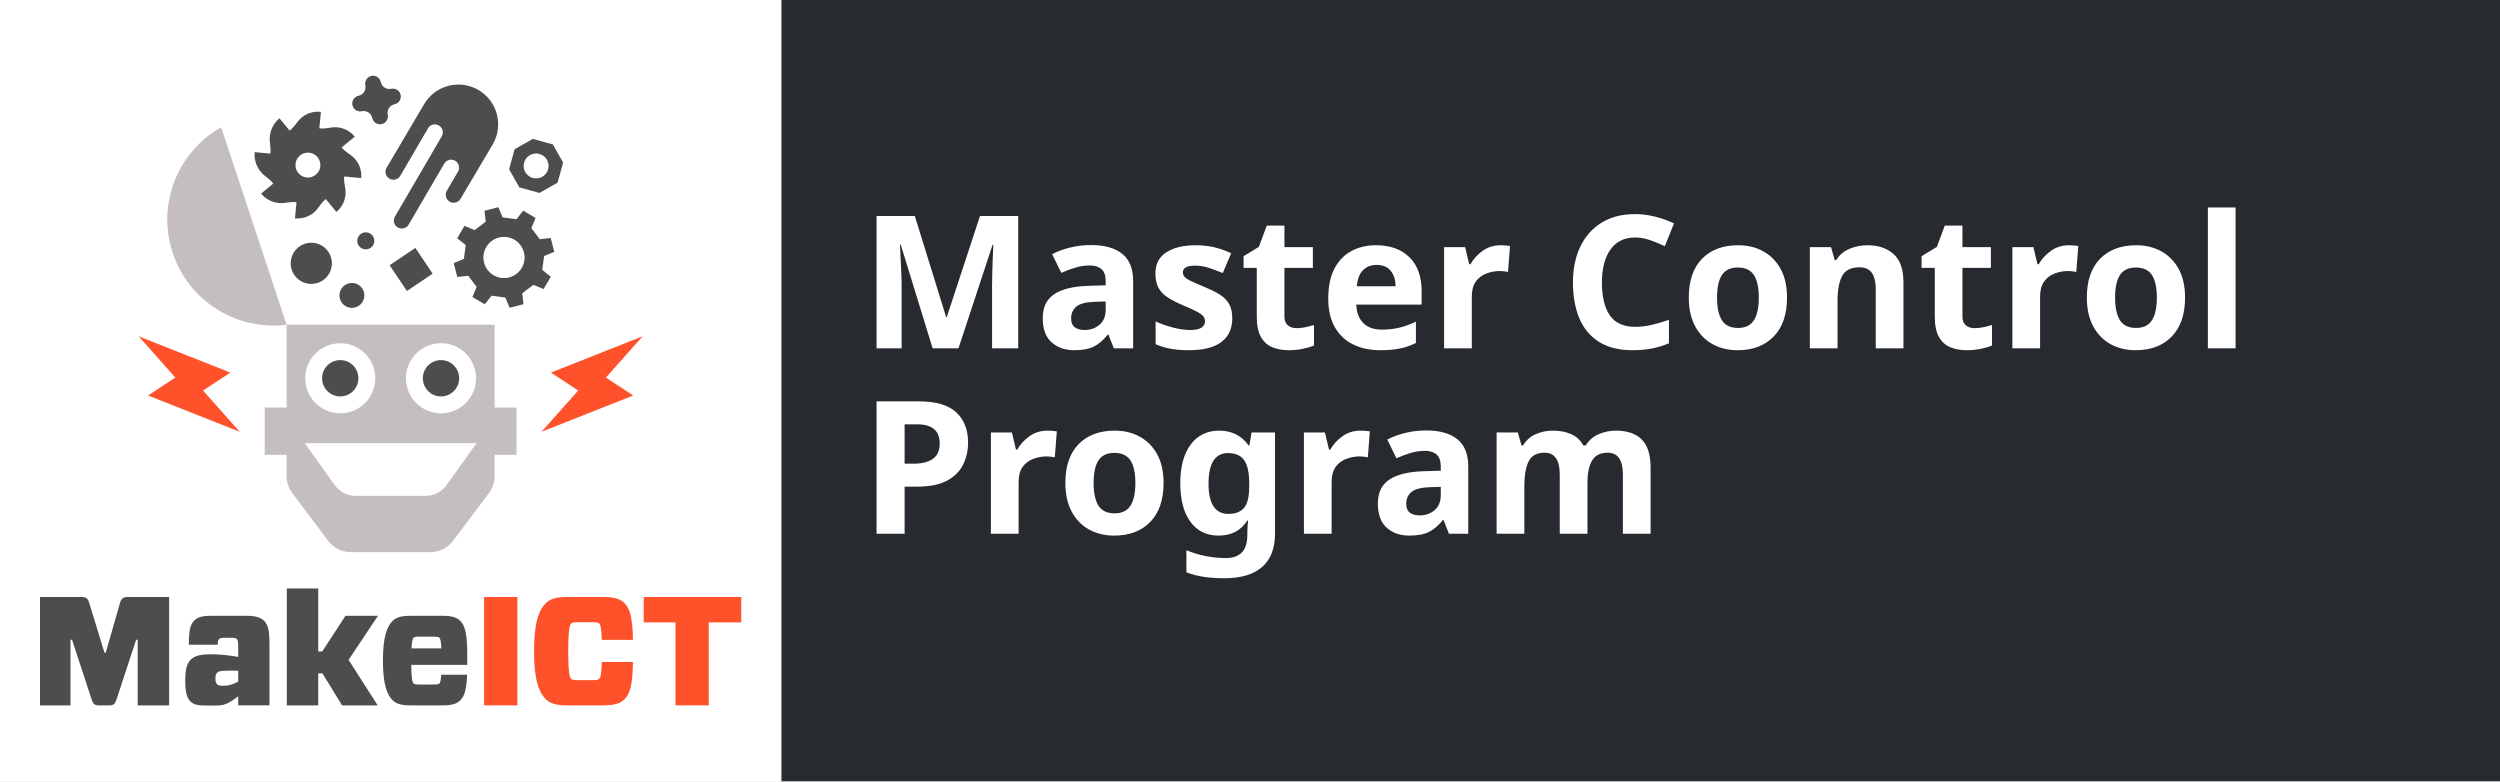
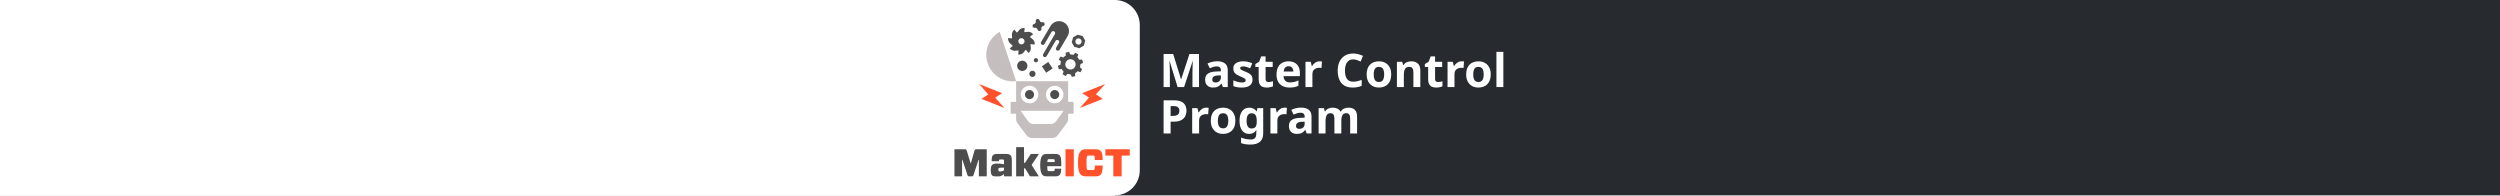
- <svg xmlns="http://www.w3.org/2000/svg" width="800" height="250" viewBox="0 0 800 250" id="svg2" version="1.1">
+ <svg xmlns="http://www.w3.org/2000/svg" width="2560" height="200" viewBox="0 0 2560 200" id="svg2" version="1.1">
  <defs id="defs4">
    <clipPath id="clipPath4214" clipPathUnits="userSpaceOnUse">
      <path id="path4216" d="M 0,612 792,612 792,0 0,0 0,612 Z" />
    </clipPath>
  </defs>
-   <g id="layer1" transform="translate(-255.7823,-484.1035)">
-     <rect style="opacity:1;fill:#272b30;fill-opacity:1;stroke:none;stroke-width:2;stroke-linecap:round;stroke-linejoin:round;stroke-miterlimit:4;stroke-dasharray:none;stroke-dashoffset:0;stroke-opacity:1" id="rect4879" width="550" height="250" x="505.782" y="484.103" ry="0" />
-     <rect style="opacity:1;fill:#ffffff;fill-opacity:1;stroke:none;stroke-width:2;stroke-linecap:round;stroke-linejoin:round;stroke-miterlimit:4;stroke-dasharray:none;stroke-dashoffset:0;stroke-opacity:1" id="rect4877" width="250" height="250" x="255.782" y="484.103" ry="0" rx="0" />
-     <text xml:space="preserve" style="font-style:normal;font-weight:normal;font-size:77.169px;line-height:100%;font-family:sans-serif;letter-spacing:0px;word-spacing:0px;fill:#ffffff;fill-opacity:1;stroke:none;stroke-width:1;stroke-linecap:butt;stroke-linejoin:miter;stroke-miterlimit:4;stroke-dasharray:none;stroke-opacity:1" x="530.562" y="595.992" id="text4258" transform="scale(1.0007,0.9993009)">
-       <tspan id="tspan4260" x="530.562" y="595.992" style="font-weight:bold;font-size:59.368px;line-height:100%;fill:#ffffff;fill-opacity:1;stroke:none;stroke-width:1;stroke-miterlimit:4;stroke-dasharray:none;stroke-opacity:1">Master Control</tspan>
-       <tspan id="tspan4784" x="530.562" y="655.36" style="font-weight:bold;font-size:59.368px;line-height:100%;fill:#ffffff;fill-opacity:1;stroke:none;stroke-width:1;stroke-miterlimit:4;stroke-dasharray:none;stroke-opacity:1">Program</tspan>
+   <g id="layer1" transform="translate(-255.7823,-534.1035)">
+     <rect style="opacity:1;fill:#272b30;fill-opacity:1;stroke:none;stroke-width:2;stroke-linecap:round;stroke-linejoin:round;stroke-miterlimit:4;stroke-dasharray:none;stroke-dashoffset:0;stroke-opacity:1" id="rect4879" width="1418.477" height="200" x="1397.305" y="534.104" ry="0" />
+     <path style="opacity:1;fill:#ffffff;fill-opacity:1;stroke:none;stroke-width:2;stroke-linecap:round;stroke-linejoin:round;stroke-miterlimit:4;stroke-dasharray:none;stroke-dashoffset:0;stroke-opacity:1" d="m 255.782,534.103 0,200 1141.523,1.3e-4 c 14.182,0 25.6,-11.418 25.6,-25.6 l 0,-148.8 c 0,-14.182 -11.418,-25.6 -25.6,-25.6 z" id="rect4877" />
+     <text xml:space="preserve" style="font-style:normal;font-weight:normal;font-size:61.735px;line-height:100%;font-family:sans-serif;letter-spacing:0px;word-spacing:0px;fill:#ffffff;fill-opacity:1;stroke:none;stroke-width:1;stroke-linecap:butt;stroke-linejoin:miter;stroke-miterlimit:4;stroke-dasharray:none;stroke-opacity:1" x="1442.018" y="623.717" id="text4258" transform="scale(1.0007,0.9993009)">
+       <tspan id="tspan4260" x="1442.018" y="623.717" style="font-weight:bold;font-size:47.494px;line-height:100%;fill:#ffffff;fill-opacity:1;stroke:none;stroke-width:1;stroke-miterlimit:4;stroke-dasharray:none;stroke-opacity:1">Master Control</tspan>
+       <tspan id="tspan4784" x="1442.018" y="671.211" style="font-weight:bold;font-size:47.494px;line-height:100%;fill:#ffffff;fill-opacity:1;stroke:none;stroke-width:1;stroke-miterlimit:4;stroke-dasharray:none;stroke-opacity:1">Program</tspan>
    </text>
-     <g id="g4990" transform="matrix(1.22792,0,0,1.22792,-62.69293,-174.4069)">
+     <g id="g4990" transform="matrix(0.982336,0,0,0.982336,968.1253,7.295189)">
      <g transform="matrix(0.7000381,0,0,0.7000381,59.22404,237.7041)" id="g4592">
        <path id="path4220" style="fill:#c4bebf;fill-opacity:1;fill-rule:nonzero;stroke:none" d="m 368.22,473.882 c -16.103,9.084 -24.07,28.562 -18.033,46.773 6.038,18.211 24.065,29.07 42.405,26.734 l -24.372,-73.506 z" />
        <path id="path4224" style="fill:#c4bebf;fill-opacity:1;fill-rule:nonzero;stroke:none" d="m 452.103,607.127 c -1.791,2.499 -4.676,3.98 -7.75,3.98 l -26.079,0 c -3.074,0 -5.96,-1.481 -7.75,-3.98 l -11.223,-15.658 64.024,0 -11.223,15.658 z m 17.931,-28.887 0,-30.85 -77.441,0 0,30.85 -8.151,0 0,17.62 8.151,0 0,7.874 c 0,2.285 0.743,4.509 2.116,6.336 l 13.381,17.789 c 1.991,2.647 5.111,4.205 8.424,4.205 l 29.599,0 c 3.312,0 6.433,-1.558 8.424,-4.205 l 13.381,-17.789 c 1.374,-1.827 2.116,-4.051 2.116,-6.336 l 0,-7.874 8.151,0 0,-17.62 -8.151,0 z" />
        <path id="path4228" style="fill:#ffffff;fill-opacity:1;fill-rule:nonzero;stroke:none" d="m 450.067,580.379 c -7.206,0 -13.049,-5.843 -13.049,-13.049 0,-7.206 5.843,-13.049 13.049,-13.049 7.206,0 13.049,5.843 13.049,13.049 0,7.206 -5.843,13.049 -13.049,13.049" />
        <path id="path4232" style="fill:#ffffff;fill-opacity:1;fill-rule:nonzero;stroke:none" d="m 412.559,554.283 c 7.206,0 13.049,5.841 13.049,13.049 0,7.206 -5.843,13.049 -13.049,13.049 -7.206,0 -13.049,-5.843 -13.049,-13.049 0,-7.207 5.843,-13.049 13.049,-13.049" />
        <path id="path4246" style="fill:#ff522b;fill-opacity:1;fill-rule:nonzero;stroke:none" d="m 521.62,573.743 -10.159,-6.676 13.679,-15.379 -34.154,13.531 10.159,6.676 -13.679,15.377 34.154,-13.53 z" />
        <path id="path4250" style="fill:#ff522b;fill-opacity:1;fill-rule:nonzero;stroke:none" d="m 341.006,573.743 10.159,-6.676 -13.679,-15.379 34.154,13.531 -10.159,6.676 13.679,15.377 -34.154,-13.53 z" />
        <path id="path4254" style="fill:#4d4d4d;fill-opacity:1;fill-rule:nonzero;stroke:none" d="m 450.067,560.568 c -3.735,0 -6.763,3.027 -6.763,6.763 0,3.735 3.027,6.764 6.763,6.764 3.735,0 6.763,-3.029 6.763,-6.764 0,-3.735 -3.027,-6.763 -6.763,-6.763" />
        <path id="path4258" style="fill:#4d4d4d;fill-opacity:1;fill-rule:nonzero;stroke:none" d="m 412.559,560.568 c -3.735,0 -6.763,3.027 -6.763,6.763 0,3.735 3.027,6.764 6.763,6.764 3.735,0 6.763,-3.029 6.763,-6.764 0,-3.735 -3.027,-6.763 -6.763,-6.763" />
        <path id="path4262" style="fill:#4d4d4d;fill-opacity:1;fill-rule:nonzero;stroke:none" d="m 464.004,460.013 c -7.061,-4.12 -16.126,-1.735 -20.246,5.326 l -13.952,23.633 c -0.824,1.413 -0.348,3.225 1.065,4.049 1.413,0.825 3.225,0.347 4.049,-1.065 l 10.306,-17.665 c 0.825,-1.411 2.638,-1.889 4.05,-1.065 1.411,0.824 1.889,2.638 1.065,4.049 l -17.424,29.865 c -0.824,1.413 -0.347,3.226 1.065,4.05 1.413,0.824 3.226,0.346 4.05,-1.065 l 13.242,-22.7 c 0.824,-1.413 2.637,-1.889 4.049,-1.065 1.413,0.824 1.89,2.638 1.066,4.049 l -4.159,7.128 c -0.824,1.413 -0.346,3.225 1.066,4.049 1.413,0.824 3.225,0.347 4.049,-1.065 l 11.985,-20.26 c 4.12,-7.062 1.735,-16.126 -5.326,-20.246" />
        <path id="path4266" style="fill:#4d4d4d;fill-opacity:1;fill-rule:nonzero;stroke:none" d="m 416.9,531.847 c -2.562,0 -4.641,2.078 -4.641,4.641 0,2.562 2.079,4.64 4.641,4.64 2.562,0 4.64,-2.078 4.64,-4.64 0,-2.564 -2.078,-4.641 -4.64,-4.641" />
        <path id="path4270" style="fill:#4d4d4d;fill-opacity:1;fill-rule:nonzero;stroke:none" d="m 485.473,492.928 c -2.562,0 -4.64,-2.078 -4.64,-4.641 0,-2.562 2.078,-4.64 4.64,-4.64 2.562,0 4.64,2.078 4.64,4.64 0,2.564 -2.078,4.641 -4.64,4.641 m 6.229,-12.639 -7.48,-2.061 -6.747,3.831 -2.061,7.48 3.831,6.746 7.48,2.061 6.747,-3.831 2.061,-7.48 -3.831,-6.746 z" />
        <path id="path4274" style="fill:#4d4d4d;fill-opacity:1;fill-rule:nonzero;stroke:none" d="m 422.071,513.012 c -1.749,0 -3.167,1.417 -3.167,3.167 0,1.749 1.419,3.167 3.167,3.167 1.749,0 3.168,-1.419 3.168,-3.167 0,-1.75 -1.419,-3.167 -3.168,-3.167" />
        <path id="path4278" style="fill:#4d4d4d;fill-opacity:1;fill-rule:nonzero;stroke:none" d="m 401.778,516.878 c -4.231,0 -7.661,3.43 -7.661,7.661 0,4.231 3.43,7.661 7.661,7.661 4.231,0 7.661,-3.43 7.661,-7.661 0,-4.231 -3.43,-7.661 -7.661,-7.661" />
        <path id="path4282" style="fill:#4d4d4d;fill-opacity:1;fill-rule:nonzero;stroke:none" d="m 477.109,529.136 c -3.739,1.982 -8.376,0.559 -10.359,-3.179 -1.981,-3.739 -0.559,-8.376 3.18,-10.359 3.737,-1.982 8.375,-0.559 10.357,3.179 1.982,3.739 0.56,8.376 -3.179,10.359 m 9.731,-13.562 -3.132,-4.151 1.565,-3.781 -4.594,-2.701 -2.544,3.204 -5.151,-0.72 -1.567,-3.78 -5.157,1.337 0.466,4.065 -4.151,3.132 -3.78,-1.564 -2.703,4.594 3.204,2.544 -0.72,5.15 -3.779,1.567 1.337,5.159 4.064,-0.468 3.132,4.151 -1.564,3.781 4.594,2.701 2.544,-3.204 5.15,0.72 1.567,3.78 5.159,-1.337 -0.466,-4.065 4.151,-3.132 3.78,1.564 2.703,-4.593 -3.205,-2.545 0.721,-5.15 3.779,-1.567 -1.337,-5.159 -4.065,0.468 z" />
        <path id="path4286" style="fill:#4d4d4d;fill-opacity:1;fill-rule:nonzero;stroke:none" d="m 430.933,525.245 6.439,9.589 9.587,-6.439 -6.438,-9.589 -9.589,6.439 z" />
        <path id="path4290" style="fill:#4d4d4d;fill-opacity:1;fill-rule:nonzero;stroke:none" d="m 400.529,492.613 c -2.562,0 -4.64,-2.078 -4.64,-4.641 0,-2.562 2.078,-4.64 4.64,-4.64 2.562,0 4.641,2.078 4.641,4.64 0,2.564 -2.079,4.641 -4.641,4.641 m 15.821,-8.453 c -1.517,-1.051 -2.909,-2.138 -3.24,-2.784 l 4.854,-3.989 -0.072,-0.087 c -2.131,-2.592 -5.486,-3.849 -8.796,-3.3 -1.821,0.302 -3.594,0.491 -4.326,0.251 l 0.595,-6.089 -0.255,-0.024 c -3.274,-0.32 -6.479,1.1 -8.445,3.737 -1.115,1.496 -2.28,2.894 -2.97,3.248 l -3.761,-4.574 -0.002,0.002 c -2.654,2.18 -3.995,5.575 -3.559,8.981 0.225,1.746 0.344,3.431 0.114,4.18 l -5.776,-0.565 0,0.004 c -0.335,3.425 1.125,6.781 3.855,8.877 1.401,1.075 2.684,2.175 3.047,2.839 l -4.516,3.711 0.002,0.004 c 2.178,2.647 5.589,3.955 8.98,3.446 1.761,-0.265 3.46,-0.424 4.201,-0.211 l -0.584,5.986 0.002,0 c 3.41,0.333 6.736,-1.191 8.716,-3.987 1.05,-1.484 2.127,-2.842 2.771,-3.194 l 3.941,4.794 0.002,-0.002 c 2.636,-2.166 3.886,-5.598 3.268,-8.954 -0.333,-1.802 -0.55,-3.542 -0.331,-4.256 l 6.285,0.614 0.002,-0.024 c 0.331,-3.39 -1.202,-6.695 -4.003,-8.635" />
        <path id="path4294" style="fill:#4d4d4d;fill-opacity:1;fill-rule:nonzero;stroke:none" d="m 431.558,459.576 c -1.782,0.379 -3.536,-0.759 -3.915,-2.541 -0.339,-1.587 -1.899,-2.6 -3.485,-2.263 -1.587,0.338 -2.6,1.897 -2.263,3.485 0.38,1.782 -0.759,3.536 -2.541,3.915 -1.587,0.338 -2.6,1.897 -2.263,3.485 0.338,1.587 1.897,2.6 3.485,2.263 1.784,-0.38 3.536,0.759 3.915,2.541 0.339,1.587 1.899,2.6 3.485,2.263 1.587,-0.339 2.6,-1.899 2.263,-3.485 -0.38,-1.784 0.759,-3.536 2.541,-3.916 1.587,-0.338 2.6,-1.897 2.263,-3.484 -0.337,-1.587 -1.897,-2.6 -3.485,-2.263" />
      </g>
      <g transform="matrix(0.7000381,0,0,0.7000381,59.22399,237.7041)" id="g4611">
        <path d="m 466.114,648.759 12.391,0 0,40.344 -12.391,0 0,-40.344 z" style="fill:#ff522b;fill-opacity:1;fill-rule:nonzero;stroke:none" id="path4234" />
        <path id="path4238" style="fill:#ff522b;fill-opacity:1;fill-rule:nonzero;stroke:none" d="m 518.411,686.798 c -1.556,1.556 -3.689,2.305 -7.896,2.305 l -13.486,0 c -4.207,0 -6.397,-0.749 -7.954,-2.305 -2.362,-2.305 -4.38,-6.744 -4.38,-17.866 0,-11.124 2.018,-15.561 4.38,-17.867 1.556,-1.556 3.746,-2.305 7.954,-2.305 l 13.486,0 c 4.207,0 6.34,0.749 7.896,2.305 2.018,2.018 2.998,5.534 3.112,13.66 l -11.585,0 c -0.172,-5.015 -0.634,-5.764 -0.98,-6.11 -0.345,-0.345 -0.921,-0.461 -2.651,-0.461 l -5.129,0 c -1.729,0 -2.305,0.116 -2.651,0.461 -0.404,0.404 -1.095,1.499 -1.095,10.318 0,8.875 0.691,9.912 1.095,10.316 0.346,0.345 0.922,0.461 2.651,0.461 l 5.129,0 c 1.73,0 2.306,-0.116 2.651,-0.461 0.346,-0.346 0.807,-1.095 0.98,-6.282 l 11.585,0 c -0.115,8.242 -1.038,11.815 -3.112,13.832" />
        <path id="path4242" style="fill:#ff522b;fill-opacity:1;fill-rule:nonzero;stroke:none" d="m 549.74,658.211 0,30.892 -12.391,0 0,-30.892 -11.815,0 0,-9.453 36.31,0 0,9.453 -12.104,0 z" />
        <path id="path4298" style="fill:#4d4d4d;fill-opacity:1;fill-rule:nonzero;stroke:none" d="m 348.85,689.103 -11.7,0 0,-24.438 -0.576,0 -7.261,22.133 c -0.578,1.729 -1.095,2.305 -2.594,2.305 l -4.15,0 c -1.499,0 -2.075,-0.634 -2.594,-2.305 l -7.261,-22.133 -0.576,0 0,24.438 -11.355,0 0,-40.344 15.446,0 c 1.786,0 2.421,0.576 2.94,2.362 l 5.59,18.328 0.519,0 5.245,-18.328 c 0.519,-1.786 1.153,-2.362 2.939,-2.362 l 15.389,0 0,40.344 z" />
        <path id="path4302" style="fill:#4d4d4d;fill-opacity:1;fill-rule:nonzero;stroke:none" d="m 374.571,680.285 0,-4.093 -3.574,0 c -2.824,0 -3.689,0.174 -4.265,0.75 -0.576,0.576 -0.634,1.268 -0.634,2.132 0,0.98 0.115,1.671 0.576,2.132 0.461,0.461 1.153,0.576 2.075,0.576 l 0.519,0 c 1.326,0 2.479,-0.115 5.303,-1.499 m -16.426,-22.68 c 1.326,-1.326 2.998,-1.845 6.11,-1.845 l 13.486,0 c 2.881,0 5.188,0.519 6.512,1.903 1.384,1.499 1.96,3.342 1.96,8.53 l 0,22.91 -11.643,0 0,-3.4 c -3.861,3.055 -5.532,3.458 -8.415,3.458 l -3.861,0 c -2.824,0 -4.322,-0.345 -5.59,-1.613 -1.095,-1.095 -1.845,-2.998 -1.845,-7.378 0,-4.15 0.519,-6.57 2.018,-8.069 1.556,-1.556 3.861,-2.018 7.665,-2.018 2.998,0 6.571,0.346 10.029,0.98 l 0,-3.315 c 0,-2.536 -0.115,-2.94 -0.519,-3.344 -0.346,-0.345 -0.922,-0.46 -1.901,-0.46 l -2.768,0 c -0.98,0 -1.556,0.115 -1.901,0.46 -0.404,0.404 -0.461,0.693 -0.519,2.132 l -10.777,0 c 0.058,-5.705 0.576,-7.55 1.959,-8.932" />
        <path id="path4306" style="fill:#4d4d4d;fill-opacity:1;fill-rule:nonzero;stroke:none" d="m 392.661,689.103 0,-43.514 11.7,0 0,23.456 1.499,0 8.643,-13.285 12.104,0 -10.949,16.398 10.835,16.945 -13.256,0 -7.319,-11.93 -1.556,0 0,11.93 -11.7,0 z" />
        <path id="path4310" style="fill:#4d4d4d;fill-opacity:1;fill-rule:nonzero;stroke:none" d="m 442.063,663.525 5.2,0 c 1.429,0 1.905,0.095 2.191,0.381 0.259,0.259 0.596,0.792 0.764,3.981 l -11.146,0 c 0.181,-3.178 0.555,-3.736 0.8,-3.981 0.286,-0.286 0.762,-0.381 2.191,-0.381 m 17.775,5.43 0,0 c -0.095,-6.716 -0.905,-9.621 -2.572,-11.289 -1.286,-1.286 -3.049,-1.905 -6.526,-1.905 l -12.106,0 c -3.476,0 -5.286,0.619 -6.572,1.905 -1.954,1.905 -3.62,5.572 -3.62,14.766 0,9.193 1.666,12.86 3.62,14.766 1.286,1.285 3.096,1.905 6.572,1.905 l 12.106,0 c 3.478,0 5.24,-0.62 6.526,-1.905 1.544,-1.501 2.315,-4.046 2.524,-9.508 l -9.62,0 c -0.179,2.566 -0.48,3.031 -0.715,3.268 -0.286,0.285 -0.762,0.381 -2.191,0.381 l -5.2,0 c -1.429,0 -1.905,-0.096 -2.191,-0.381 -0.307,-0.307 -0.816,-1.065 -0.895,-6.928 l 20.861,0 0,-5.076 z" />
      </g>
    </g>
  </g>
</svg>
